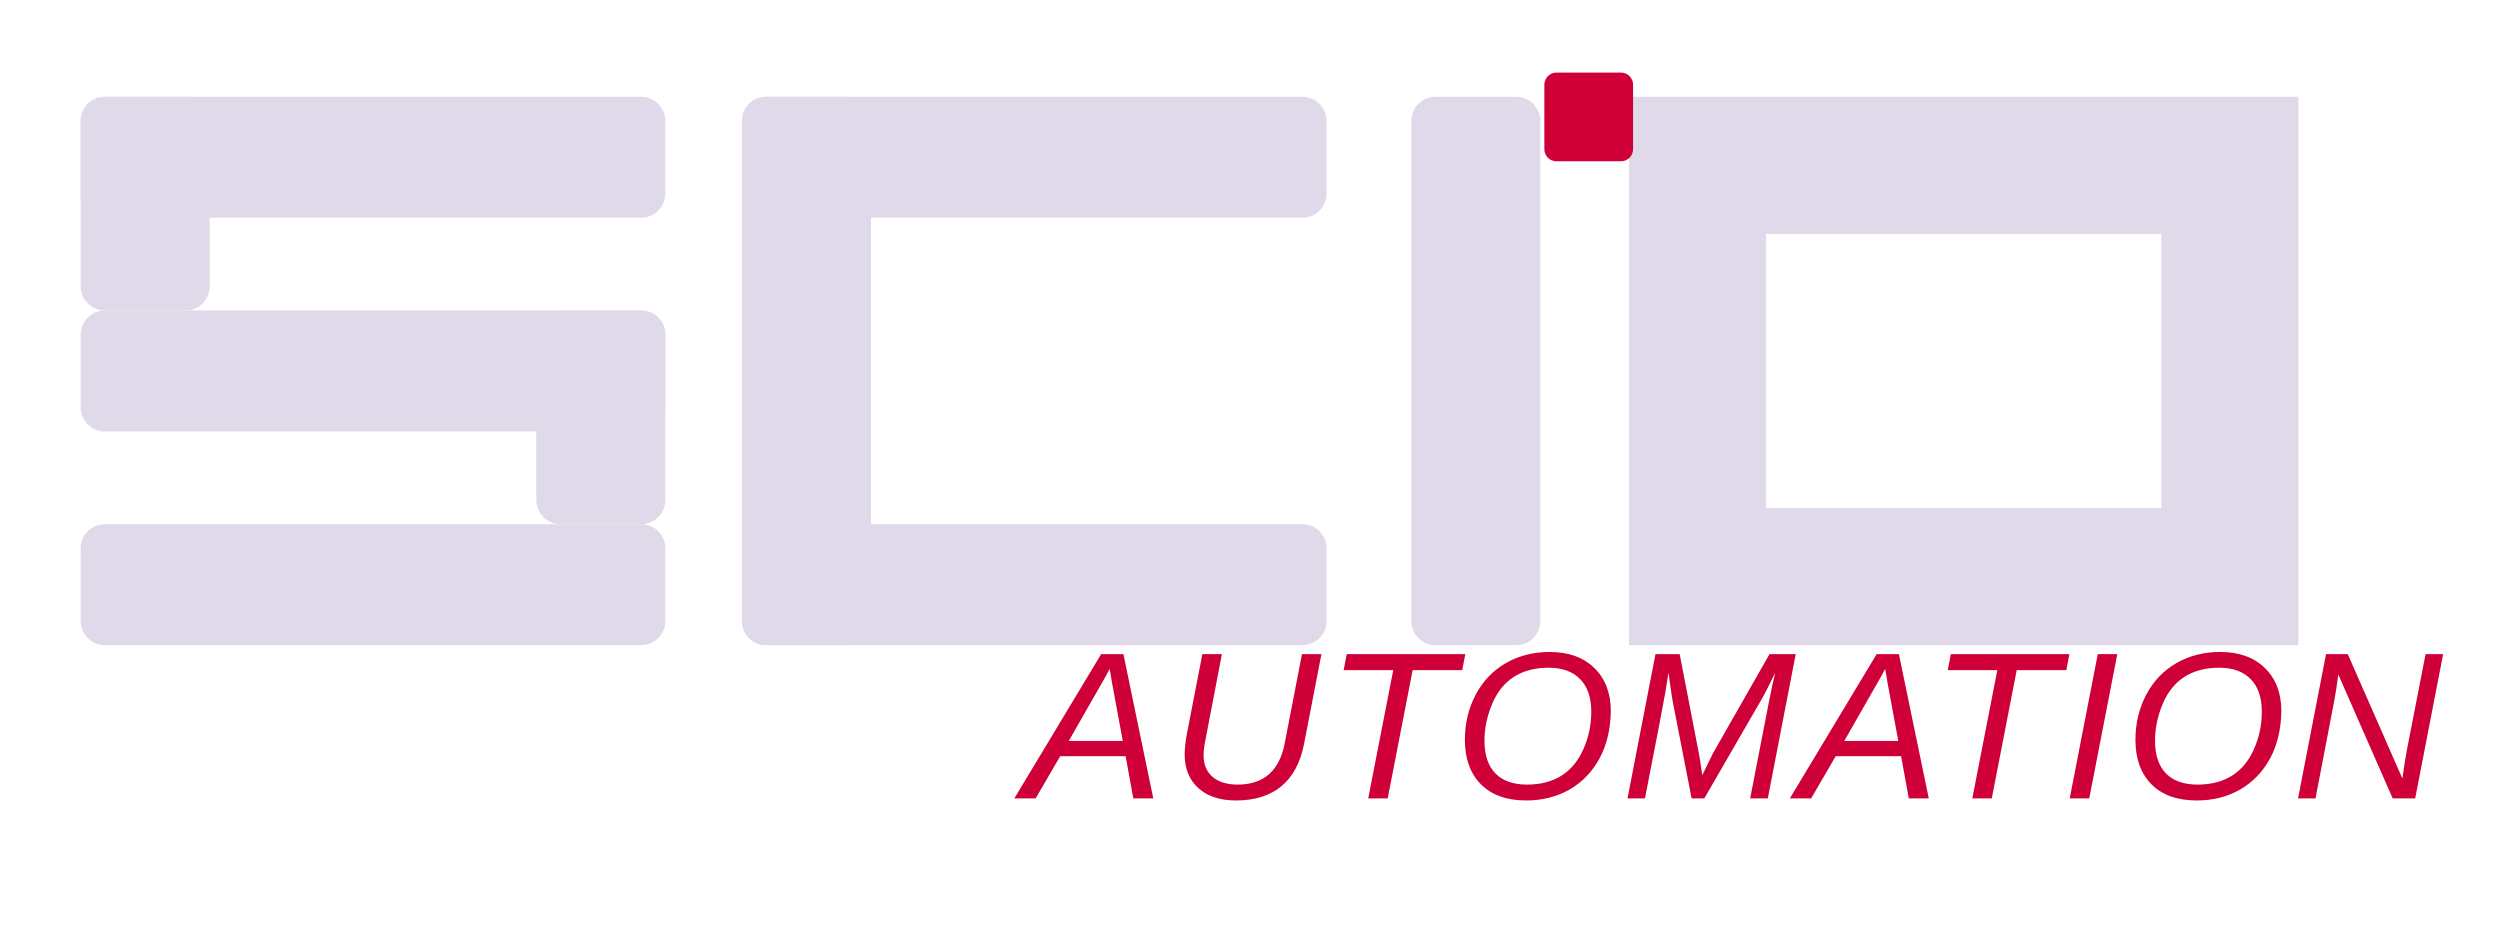
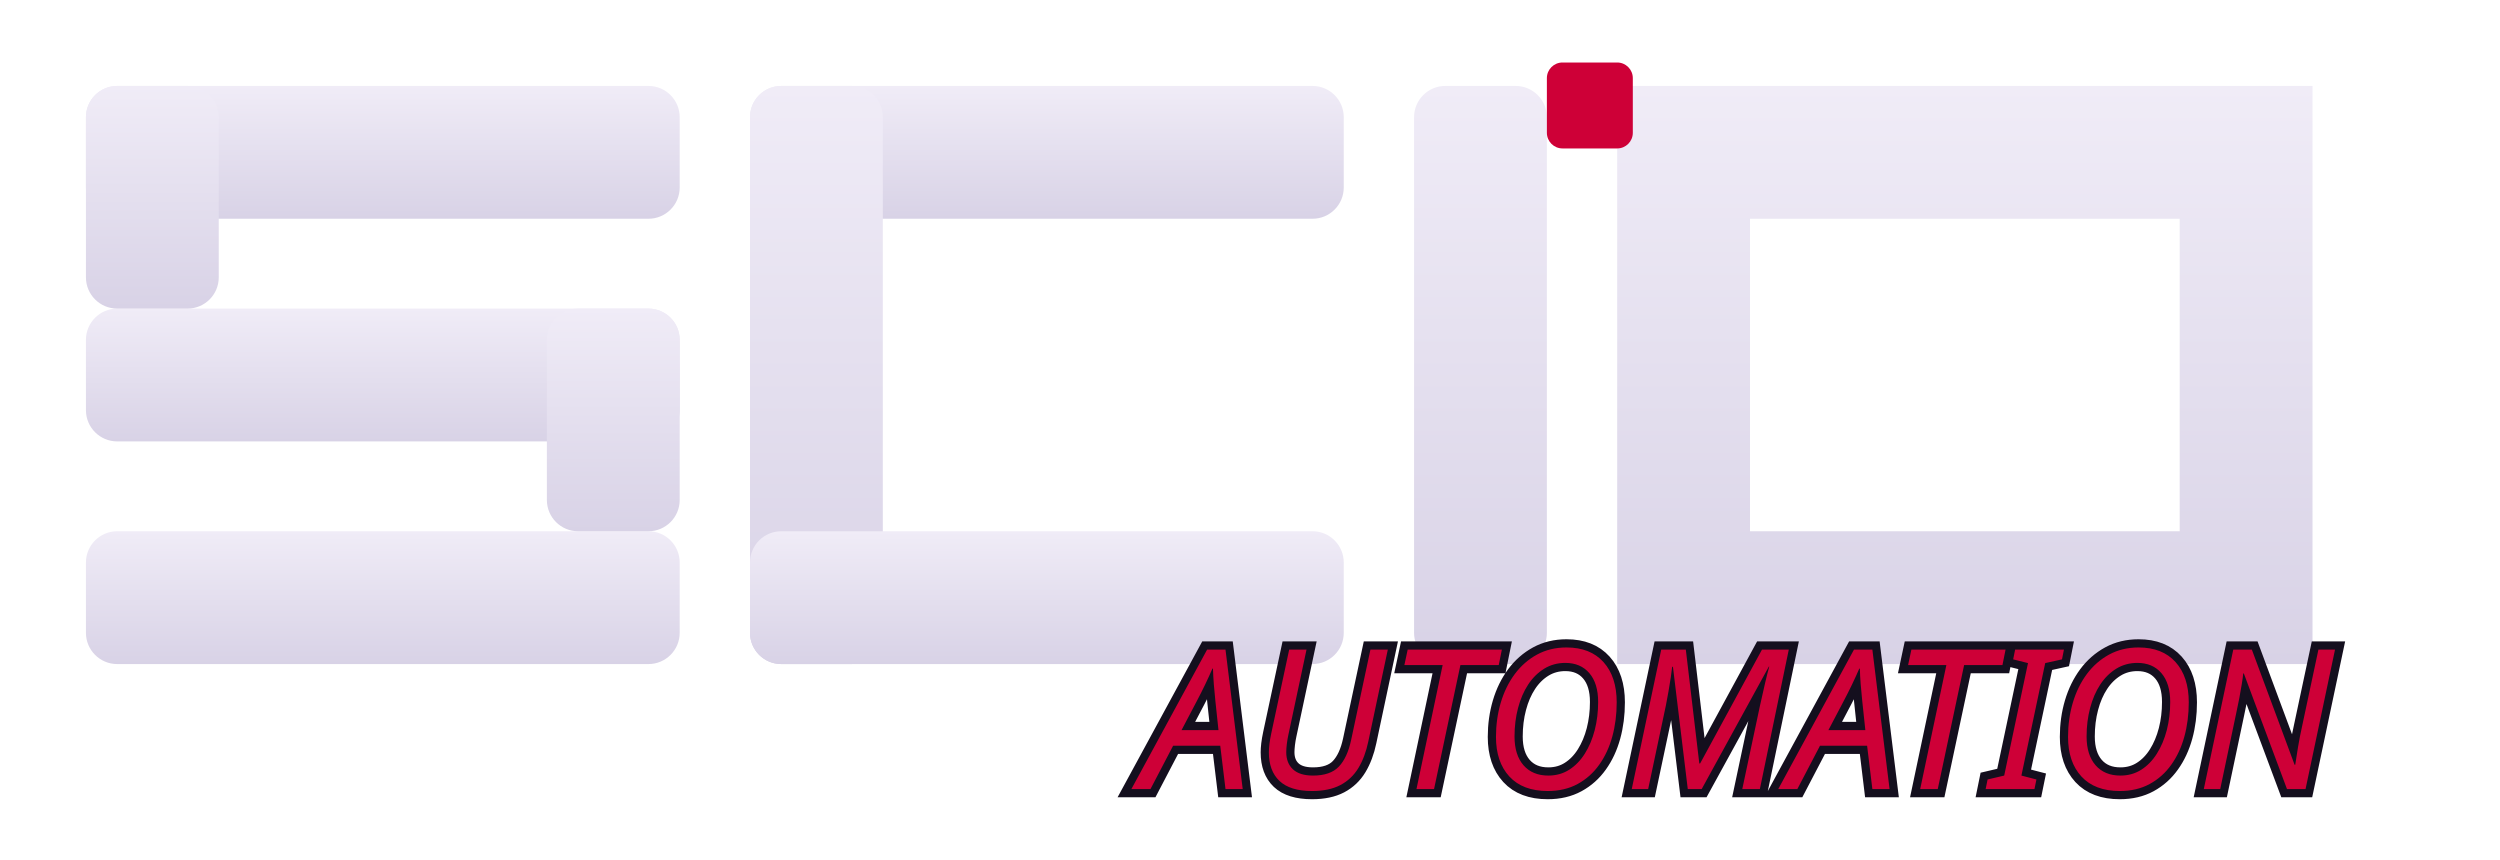
- <svg xmlns="http://www.w3.org/2000/svg" viewBox="0 0 620 230" width="620" height="230">
-   <g fill="#dfd9ea">
-     <rect x="20" y="24" width="145" height="30" rx="6" />
-     <rect x="20" y="77" width="145" height="30" rx="6" />
-     <rect x="20" y="130" width="145" height="30" rx="6" />
-     <rect x="20" y="24" width="32" height="53" rx="6" />
-     <rect x="133" y="77" width="32" height="53" rx="6" />
-     <rect x="184" y="24" width="145" height="30" rx="6" />
-     <rect x="184" y="24" width="32" height="136" rx="6" />
-     <rect x="184" y="130" width="145" height="30" rx="6" />
-     <rect x="350" y="24" width="32" height="136" rx="6" />
+ <svg xmlns="http://www.w3.org/2000/svg" viewBox="0 0 640 220" width="640" height="220">
+   <defs>
+     <linearGradient id="scioLetters" x1="0%" y1="0%" x2="0%" y2="100%">
+       <stop offset="0%" stop-color="#f0ecf7" />
+       <stop offset="100%" stop-color="#d8d2e6" />
+     </linearGradient>
+   </defs>
+   <g fill="url(#scioLetters)">
+     <rect x="22" y="22" width="152" height="34" rx="8" />
+     <rect x="22" y="79" width="152" height="34" rx="8" />
+     <rect x="22" y="136" width="152" height="34" rx="8" />
+     <rect x="22" y="22" width="34" height="57" rx="8" />
+     <rect x="140" y="79" width="34" height="57" rx="8" />
+     <rect x="192" y="22" width="152" height="34" rx="8" />
+     <rect x="192" y="22" width="34" height="148" rx="8" />
+     <rect x="192" y="136" width="152" height="34" rx="8" />
+     <rect x="362" y="22" width="34" height="148" rx="8" />
  </g>
-   <path fill="#dfd9ea" fill-rule="evenodd" d="M404 24h166v136H404zM438 58h98v68h-98z" />
-   <rect x="383" y="18" width="22" height="22" rx="3" fill="#ce0037" />
-   <text x="430" y="198" text-anchor="middle" font-family="'Barlow Condensed', 'Arial Narrow', Arial, sans-serif" font-size="52" font-style="italic" letter-spacing="1.1" fill="#ce0037">
-     AUTOMATION
-   </text>
+   <path fill="url(#scioLetters)" fill-rule="evenodd" d="M414 22h178v148H414zM448 56h110v80H448z" />
+   <rect x="396" y="16" width="22" height="22" rx="4" fill="#ce0037" />
+   <text x="445" y="202" text-anchor="middle" font-family="'Arial Black', 'Impact', sans-serif" font-size="50" font-style="italic" letter-spacing="0.3" fill="#ce0037" stroke="#140f1e" stroke-width="4.2" paint-order="stroke fill">AUTOMATION</text>
</svg>
